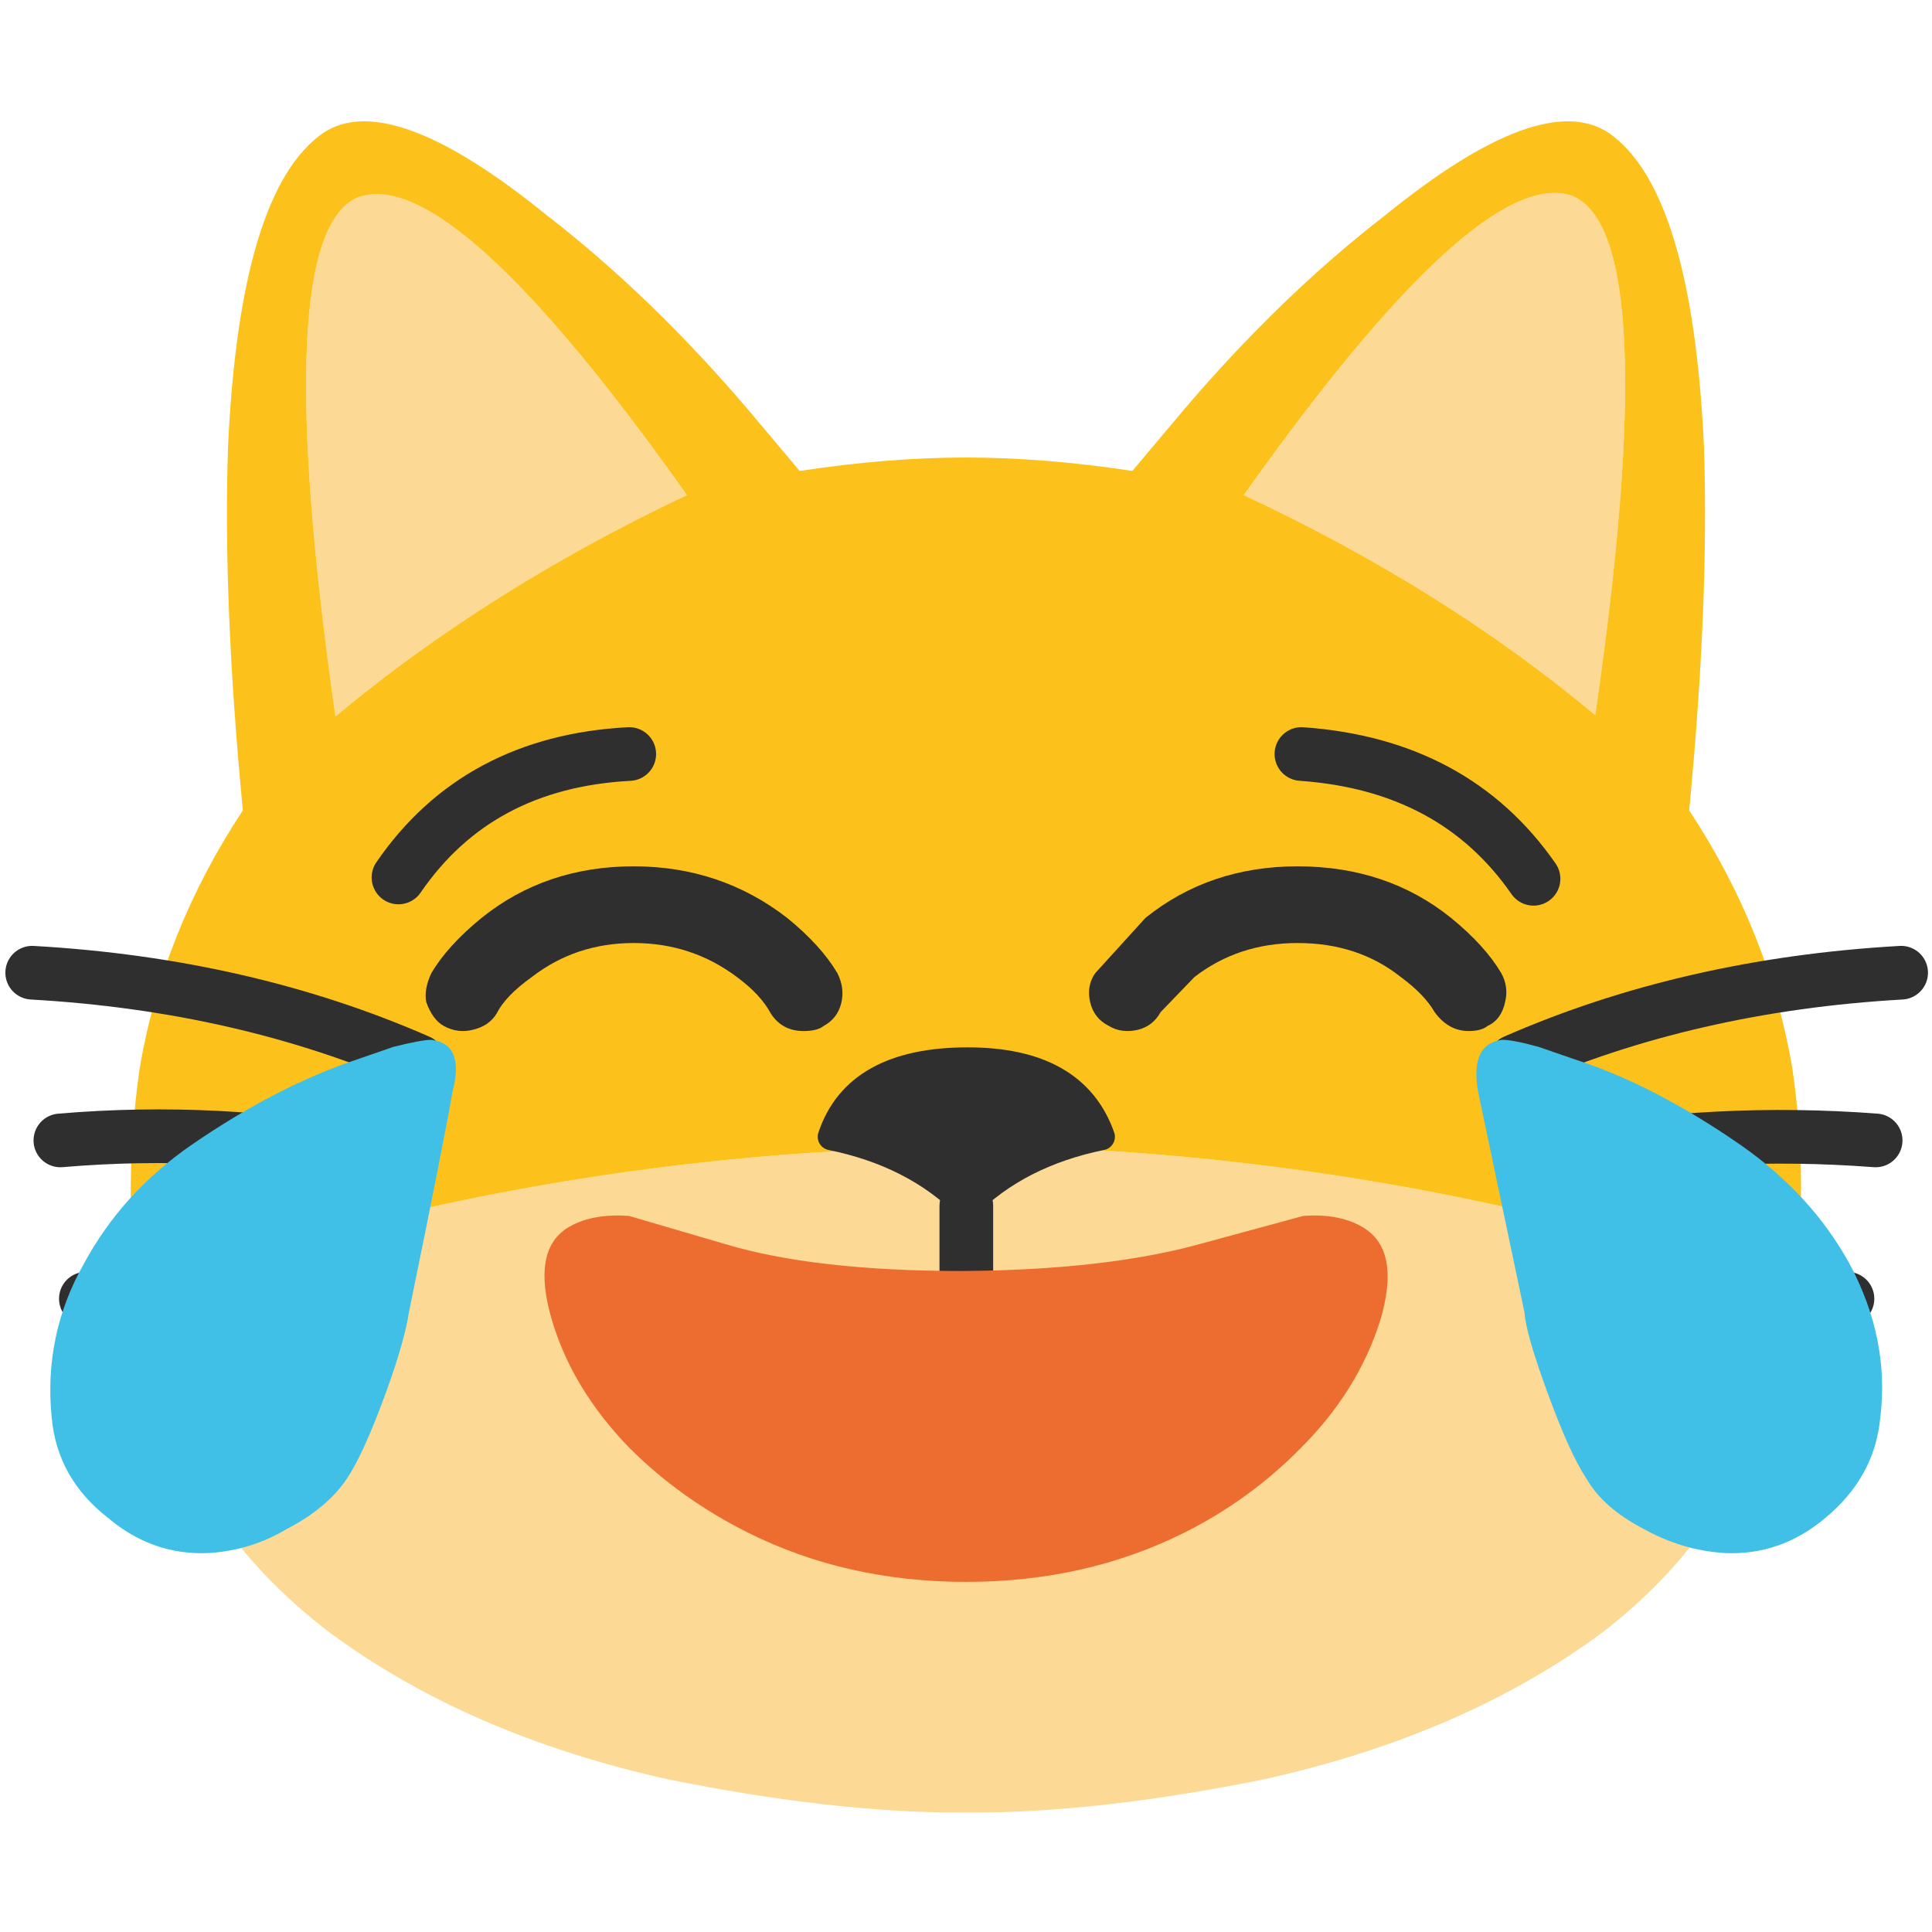
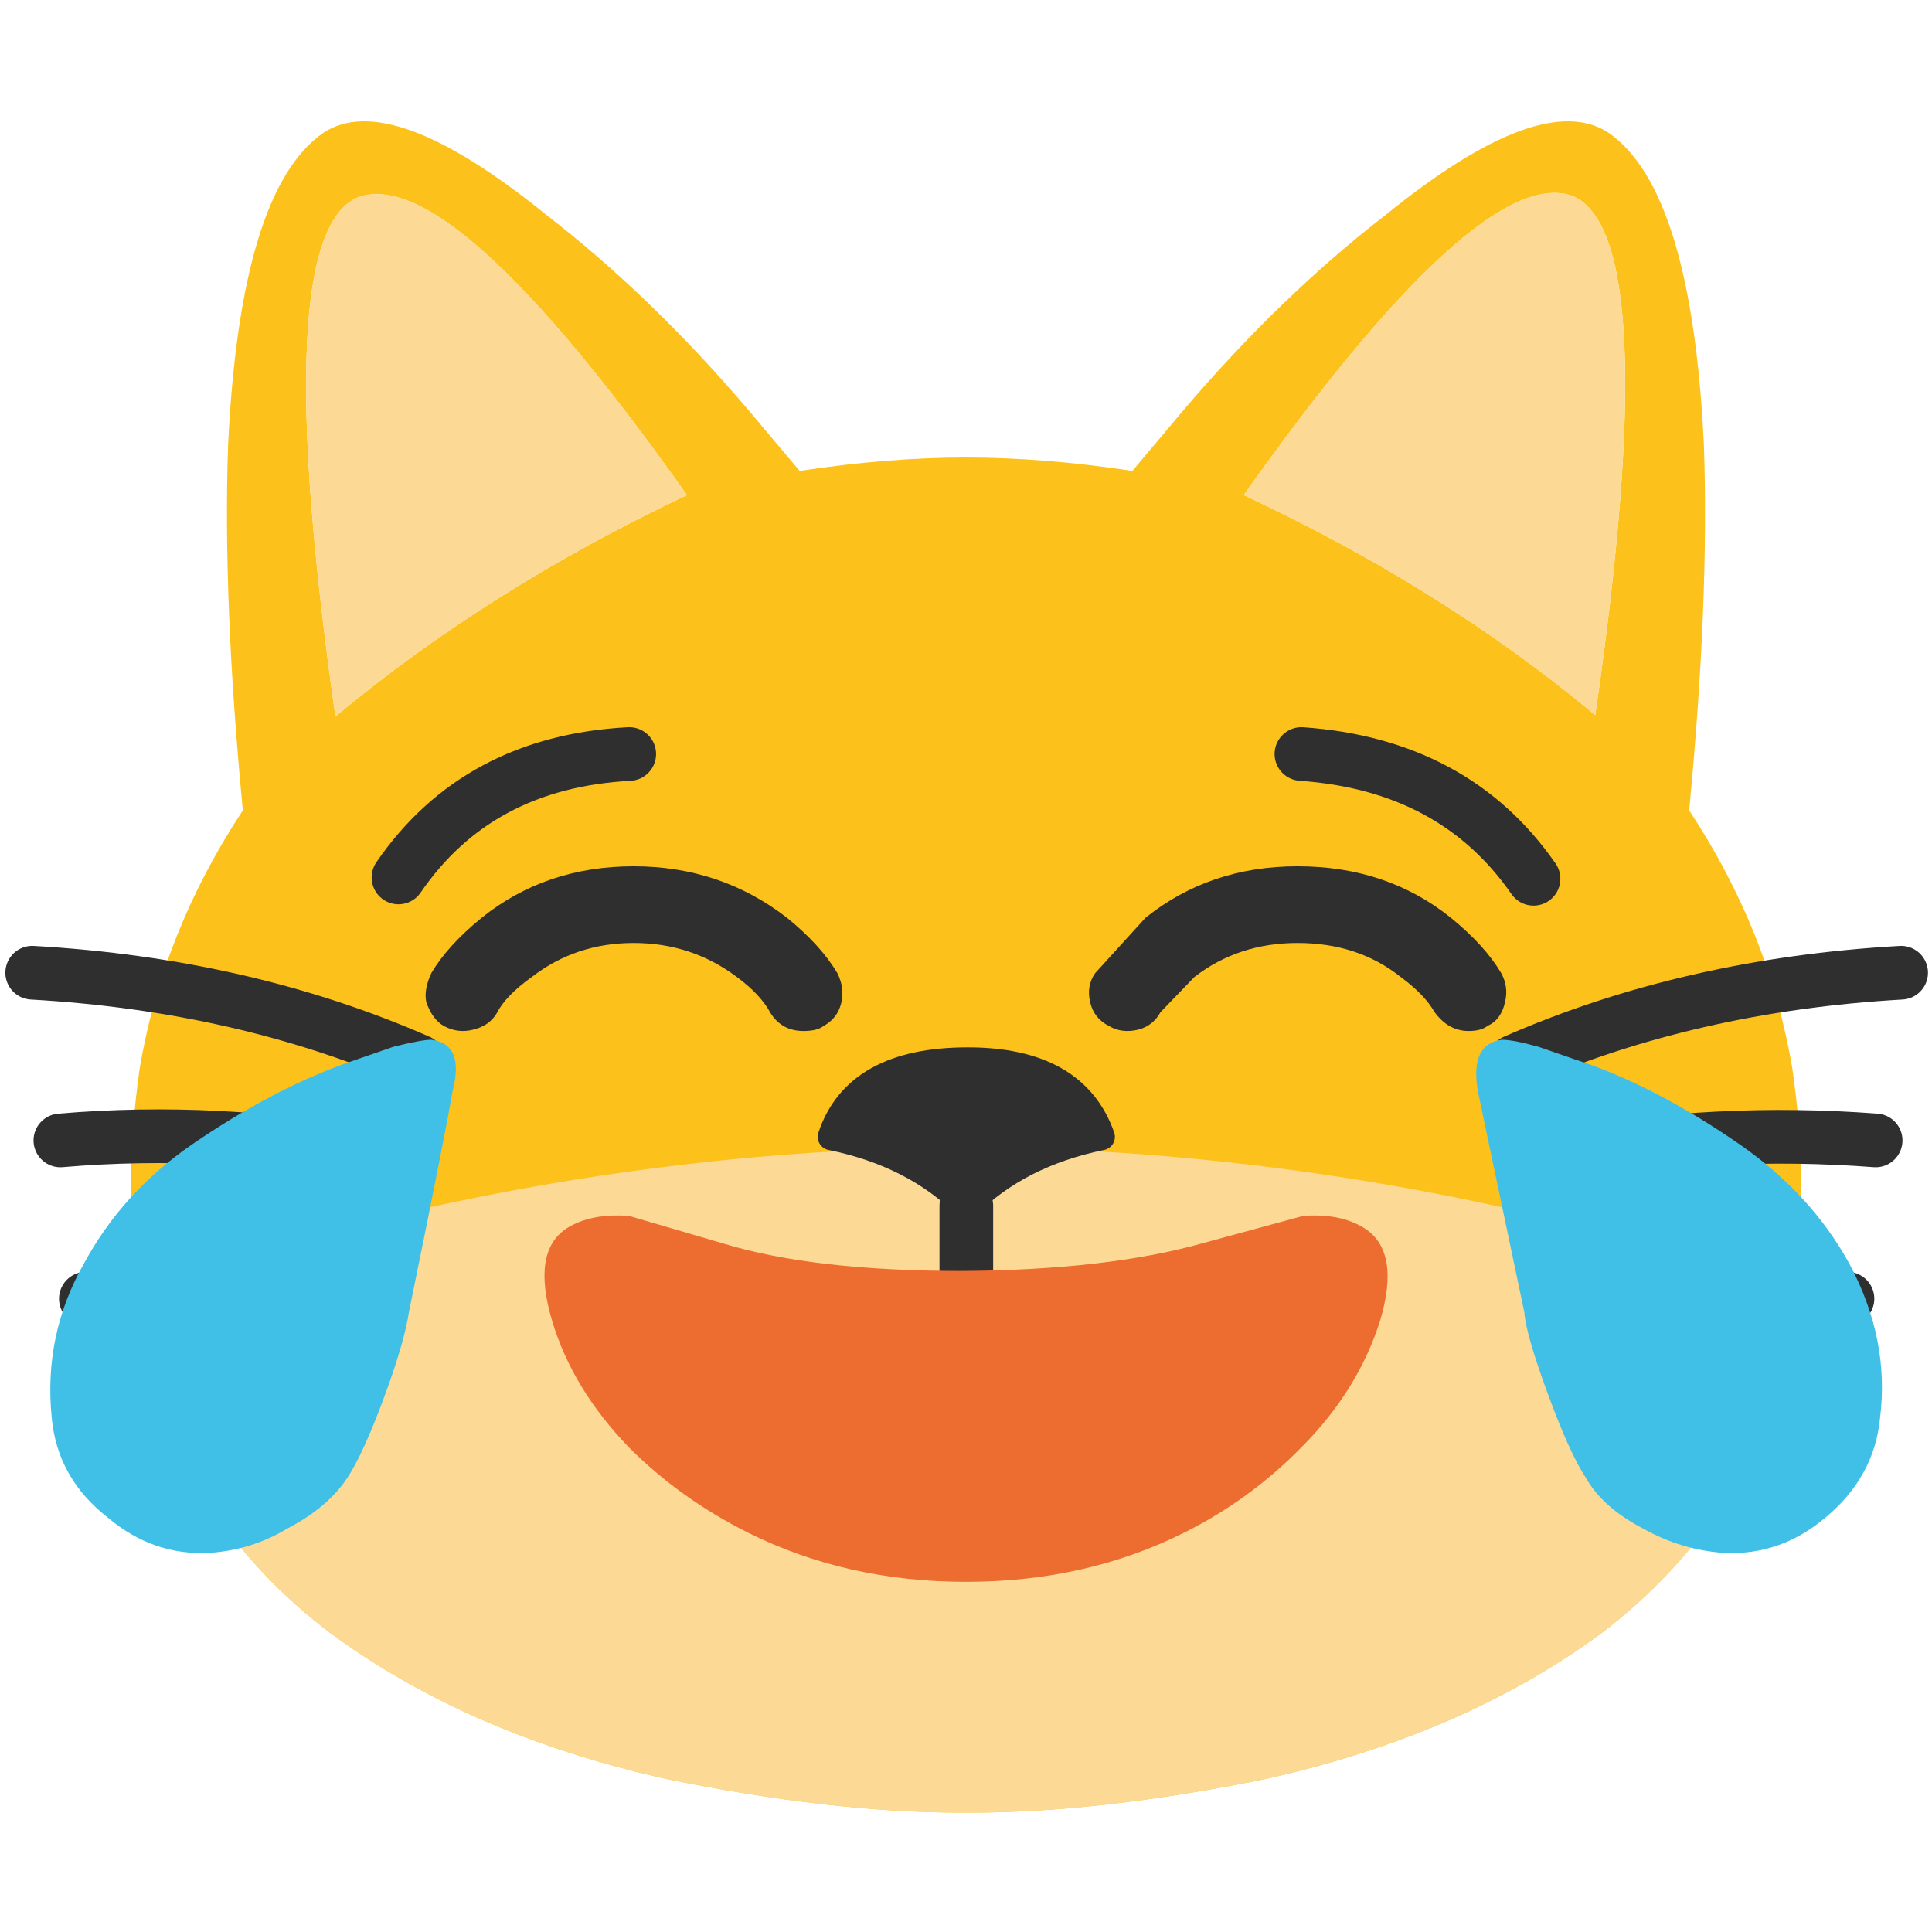
<svg xmlns="http://www.w3.org/2000/svg" xmlns:xlink="http://www.w3.org/1999/xlink" version="1.1" preserveAspectRatio="none" x="0px" y="0px" width="72px" height="72px" viewBox="0 0 72 72">
  <defs>
-     <g id="Layer2_0_FILL">
-       <path fill="#FCD995" stroke="none" d=" M 66.7 48.95 Q 66.808 48.498 66.85 48 51.659 42.829 36 42.7 L 36 42.75 Q 20.35 42.85 5.1 48.05 5.2 48.5 5.25 49 5.7 51.35 6.55 53.6 6.65 53.85 6.75 54.1 7.25 55.1 7.8 56.05 7.85 56.05 7.85 56.1 L 7.85 56.15 Q 9.6 58.8 12.3 60.85 17.45 64.65 24.85 66.3 31 67.55 35.8 67.55 35.9 67.55 36 67.55 36.1 67.55 36.2 67.55 41 67.55 47.15 66.3 54.55 64.65 59.7 60.85 62.376 58.797 64.1 56.1 L 64.15 56.1 Q 64.159 56.074 64.15 56.05 64.764 55.111 65.25 54.1 65.349 53.851 65.45 53.6 66.295 51.344 66.7 48.95 M 25.6 18.45 Q 16.85 6.1 13.35 7.35 9.95 8.75 12.5 26.7 18.2 21.95 25.6 18.45 M 58.6 7.3 Q 55.131 6.079 46.35 18.45 53.811 21.938 59.45 26.65 62.045 8.757 58.6 7.3 Z" />
-       <path fill="#FCC21B" stroke="none" d=" M 59.95 4.95 Q 57.45 3.3 51.65 8 47.7 11.05 44.05 15.35 L 42.2 17.55 Q 38.9 17.05 36 17.05 33.1 17.05 29.8 17.55 L 27.95 15.35 Q 24.3 11.05 20.35 8 14.55 3.3 12.05 4.95 8.95 7.1 8.5 16.6 8.3 22.4 9.05 30.2 6.05 34.75 5.2 39.85 4.6 44.1 5.1 48.05 20.35 42.85 36 42.75 L 36 42.7 Q 51.659 42.829 66.85 48 67.413 44.083 66.8 39.85 65.95 34.75 62.95 30.2 63.7 22.4 63.5 16.6 63.05 7.1 59.95 4.95 M 46.35 18.45 Q 55.131 6.079 58.6 7.3 62.045 8.757 59.45 26.65 53.811 21.938 46.35 18.45 M 13.35 7.35 Q 16.85 6.1 25.6 18.45 18.2 21.95 12.5 26.7 9.95 8.75 13.35 7.35 Z" />
+     <g id="Layer0_0_FILL">
+       <path fill="#FCC21B" stroke="none" d=" M 59.95 4.95 Q 57.45 3.3 51.65 8 47.7 11.05 44.05 15.35 L 42.2 17.55 Q 38.9 17.05 36 17.05 33.1 17.05 29.8 17.55 L 27.95 15.35 Q 24.3 11.05 20.35 8 14.55 3.3 12.05 4.95 8.95 7.1 8.5 16.6 8.3 22.4 9.05 30.2 6.05 34.75 5.2 39.85 4.6 44.1 5.1 48.05 5.2 48.5 5.25 49 5.7 51.35 6.55 53.6 6.65 53.85 6.75 54.1 7.25 55.1 7.8 56.05 7.85 56.05 7.85 56.1 L 7.85 56.15 Q 9.6 58.8 12.3 60.85 17.45 64.65 24.85 66.3 31 67.55 35.8 67.55 35.9 67.55 36 67.55 36.1 67.55 36.2 67.55 41 67.55 47.15 66.3 54.55 64.65 59.7 60.85 62.376 58.797 64.1 56.1 L 64.15 56.1 Q 64.159 56.074 64.15 56.05 64.764 55.111 65.25 54.1 65.349 53.851 65.45 53.6 66.295 51.344 66.7 48.95 66.808 48.498 66.85 48 67.413 44.083 66.8 39.85 65.95 34.75 62.95 30.2 63.7 22.4 63.5 16.6 63.05 7.1 59.95 4.95 M 46.35 18.45 Q 55.131 6.079 58.6 7.3 62.045 8.757 59.45 26.65 53.811 21.938 46.35 18.45 M 12.5 26.7 Q 9.95 8.75 13.35 7.35 16.85 6.1 25.6 18.45 18.2 21.95 12.5 26.7 Z" />
+       <path fill="#FCD995" stroke="none" d=" M 13.35 7.35 Q 9.95 8.75 12.5 26.7 18.2 21.95 25.6 18.45 16.85 6.1 13.35 7.35 M 58.6 7.3 Q 55.131 6.079 46.35 18.45 53.811 21.938 59.45 26.65 62.045 8.757 58.6 7.3 Z" />
    </g>
-     <g id="Layer2_2_FILL">
-       <path fill="#2F2F2F" stroke="none" d=" M 31.2 43.1 Q 34.15 43.7 36 45.55 37.85 43.7 40.8 43.1 39.85 40.4 36.05 40.4 32.1 40.4 31.2 43.1 Z" />
+     <g id="Layer0_0_MEMBER_0_FILL">
+       <path fill="#FCD995" stroke="none" d=" M -24.95 46.55 Q -22.25 44.5 -20.5 41.85 L -20.5 41.8 Q -20.5 41.75 -20.45 41.75 -19.9 40.8 -19.4 39.8 -19.3 39.55 -19.2 39.3 -18.35 37.05 -17.9 34.7 -17.85 34.2 -17.75 33.75 -33 28.55 -48.65 28.45 -64.3 28.55 -79.55 33.75 -79.45 34.2 -79.4 34.7 -78.95 37.05 -78.1 39.3 -78 39.55 -77.9 39.8 -77.4 40.8 -76.85 41.75 -76.8 41.75 -76.8 41.8 L -76.8 41.85 Q -75.05 44.5 -72.35 46.55 -67.2 50.35 -59.8 52 -53.65 53.25 -48.85 53.25 -48.75 53.25 -48.65 53.25 -48.55 53.25 -48.45 53.25 -43.65 53.25 -37.5 52 -30.1 50.35 -24.95 46.55 Z" />
    </g>
-     <g id="Layer1_0_MEMBER_0_MEMBER_0_MEMBER_0_MEMBER_0_FILL">
+     <g id="Layer0_2_FILL">
+       <path fill="#2F2F2F" stroke="none" d=" M 36.05 40.4 Q 32.1 40.4 31.2 43.1 34.15 43.7 36 45.55 37.85 43.7 40.8 43.1 39.85 40.4 36.05 40.4 Z" />
+     </g>
+     <g id="Layer0_3_MEMBER_0_MEMBER_0_MEMBER_0_MEMBER_0_FILL">
      <path fill="#2F2F2F" stroke="none" d=" M 16.75 26.95 Q 15.4 28.05 14.75 29.15 14.45 29.8 14.55 30.3 14.8 31 15.25 31.25 15.8 31.55 16.4 31.4 17.05 31.25 17.35 30.75 17.7 30.05 18.75 29.3 20.5 27.95 22.8 27.95 25.1 27.95 26.9 29.3 27.85 30 28.25 30.75 28.7 31.45 29.55 31.45 30.1 31.45 30.35 31.25 30.9 30.95 31.05 30.35 31.2 29.75 30.9 29.15 30.25 28.05 28.9 26.95 26.25 24.9 22.8 24.9 19.3 24.9 16.75 26.95 Z" />
    </g>
-     <g id="Layer1_0_MEMBER_1_MEMBER_0_MEMBER_0_MEMBER_0_FILL">
+     <g id="Layer0_3_MEMBER_1_MEMBER_0_MEMBER_0_MEMBER_0_FILL">
      <path fill="#2F2F2F" stroke="none" d=" M 57.3 29.15 Q 56.65 28.05 55.3 26.95 52.75 24.9 49.2 24.9 45.7 24.9 43.15 26.95 L 41.15 29.15 Q 40.8 29.65 40.95 30.3 41.1 30.95 41.7 31.25 42.2 31.55 42.85 31.4 43.45 31.25 43.75 30.7 L 45.1 29.3 Q 46.85 27.95 49.2 27.95 51.6 27.95 53.3 29.3 54.25 30 54.65 30.7 55.2 31.45 56 31.45 56.5 31.45 56.75 31.25 57.3 31 57.45 30.3 57.6 29.7 57.3 29.15 Z" />
    </g>
-     <g id="Layer0_0_MEMBER_0_MEMBER_0_MEMBER_0_FILL">
-       <path fill="#ED6C30" stroke="none" d=" M 56.65 38.75 Q 55.4 37.95 53.45 38.1 L 48.3 39.5 Q 43.35 40.9 35.8 40.95 28.15 40.95 23.5 39.55 L 18.55 38.1 Q 16.55 37.95 15.3 38.75 13.5 39.95 14.55 43.5 15.6 47.05 18.55 50.1 21.2 52.75 24.7 54.5 29.8 57.05 36 57.05 42.2 57.05 47.3 54.5 50.7 52.8 53.35 50.1 56.3 47.15 57.45 43.5 58.5 39.95 56.65 38.75 Z" />
+     <g id="Layer0_4_MEMBER_0_FILL">
+       <path fill="#ED6C30" stroke="none" d=" M 53.45 38.1 L 48.3 39.5 Q 43.35 40.9 35.8 40.95 28.15 40.95 23.5 39.55 L 18.55 38.1 Q 16.55 37.95 15.3 38.75 13.5 39.95 14.55 43.5 15.6 47.05 18.55 50.1 21.2 52.75 24.7 54.5 29.8 57.05 36 57.05 42.2 57.05 47.3 54.5 50.7 52.8 53.35 50.1 56.3 47.15 57.45 43.5 58.5 39.95 56.65 38.75 55.4 37.95 53.45 38.1 Z" />
    </g>
-     <g id="Layer0_2_MEMBER_0_MEMBER_0_MEMBER_0_MEMBER_0_FILL">
+     <g id="Layer0_6_MEMBER_0_MEMBER_0_MEMBER_0_MEMBER_0_FILL">
      <path fill="#40C0E7" stroke="none" d=" M 60.5 34.1 L 59.2 33.65 Q 58.3 33.4 57.9 33.4 56.75 33.55 57.05 35.25 L 58.7 43.1 Q 58.75 43.85 59.5 45.9 60.3 48.1 60.9 49 61.5 50.05 62.95 50.8 64.3 51.55 65.8 51.65 67.8 51.75 69.4 50.4 71.15 48.95 71.35 46.85 71.7 44.05 70.25 41.35 68.9 38.9 66.4 37.15 63.3 35 60.5 34.1 Z" />
    </g>
-     <g id="Layer0_2_MEMBER_1_MEMBER_0_MEMBER_0_MEMBER_0_FILL">
+     <g id="Layer0_6_MEMBER_1_MEMBER_0_MEMBER_0_MEMBER_0_FILL">
      <path fill="#40C0E7" stroke="none" d=" M 14.1 33.4 Q 13.75 33.4 12.75 33.65 L 11.45 34.1 Q 8.6 35.05 5.55 37.15 3.1 38.85 1.75 41.35 0.3 43.9 0.6 46.85 0.8 49 2.6 50.4 4.2 51.75 6.2 51.65 7.7 51.55 8.95 50.8 10.4 50.05 11.1 49 11.7 48.1 12.5 45.9 13.15 44.1 13.3 43.1 14.6 36.75 14.85 35.25 15.3 33.55 14.1 33.4 Z" />
    </g>
-     <path id="Layer2_0_1_STROKES" stroke="#2F2F2F" stroke-width="1" stroke-linejoin="round" stroke-linecap="round" fill="none" d=" M 36 42.725 L 36 42.75" />
-     <path id="Layer2_1_1_STROKES" stroke="#2F2F2F" stroke-width="2" stroke-linejoin="round" stroke-linecap="round" fill="none" d=" M 58.15 43.1 Q 64 42.05 69.9 42.5 M 60.15 47 Q 64.85 47.25 68.85 48.4 M 56.45 39.55 Q 62.95 36.7 70.85 36.25 M 14 43.1 Q 8.1 42 2.25 42.5 M 11.95 47 Q 7.25 47.3 3.2 48.4 M 15.6 39.55 Q 9.1 36.7 1.2 36.25" />
-     <path id="Layer2_2_1_STROKES" stroke="#2F2F2F" stroke-width="1" stroke-linejoin="round" stroke-linecap="round" fill="none" d=" M 30.993 42.382 Q 34.089 43.012 36.031 44.953 37.972 43.012 41.068 42.382 40.071 39.549 36.083 39.549 31.938 39.549 30.993 42.382 Z" />
-     <path id="Layer2_2_2_STROKES" stroke="#2F2F2F" stroke-width="2" stroke-linejoin="round" stroke-linecap="round" fill="none" d=" M 36.031 44.953 L 36.031 48.417" />
-     <path id="Layer0_1_MEMBER_0_MEMBER_0_1_STROKES" stroke="#2F2F2F" stroke-width="2" stroke-linejoin="round" stroke-linecap="round" fill="none" d=" M 48.5 21.35 Q 54.2 21.75 57.15 26 M 23.45 21.35 Q 17.8 21.65 14.85 25.95" />
+     <path id="Layer0_1_1_STROKES" stroke="#2F2F2F" stroke-width="2" stroke-linejoin="round" stroke-linecap="round" fill="none" d=" M 56.45 39.55 Q 62.95 36.7 70.85 36.25 M 60.15 47 Q 64.85 47.25 68.85 48.4 M 58.15 43.1 Q 64 42.05 69.9 42.5 M 15.6 39.55 Q 9.1 36.7 1.2 36.25 M 11.95 47 Q 7.25 47.3 3.2 48.4 M 14 43.1 Q 8.1 42 2.25 42.5" />
+     <path id="Layer0_2_1_STROKES" stroke="#2F2F2F" stroke-width="1" stroke-linejoin="round" stroke-linecap="round" fill="none" d=" M 30.993 42.382 Q 34.089 43.012 36.031 44.953 37.972 43.012 41.068 42.382 40.071 39.549 36.083 39.549 31.938 39.549 30.993 42.382 Z" />
+     <path id="Layer0_2_2_STROKES" stroke="#2F2F2F" stroke-width="2" stroke-linejoin="round" stroke-linecap="round" fill="none" d=" M 36.031 44.953 L 36.031 48.417" />
+     <path id="Layer0_5_MEMBER_0_MEMBER_0_1_STROKES" stroke="#2F2F2F" stroke-width="2" stroke-linejoin="round" stroke-linecap="round" fill="none" d=" M 48.5 21.35 Q 54.2 21.75 57.15 26 M 23.45 21.35 Q 17.8 21.65 14.85 25.95" />
  </defs>
  <g id="Layer_1">
    <g transform="matrix( 1, 0, 0, 1, 0,0) ">
-       <use xlink:href="#Layer2_0_FILL" />
-       <use xlink:href="#Layer2_0_1_STROKES" />
+       <use xlink:href="#Layer0_0_FILL" />
+     </g>
+     <g transform="matrix( 1, 0, 0, 1, 84.65,14.3) ">
+       <use xlink:href="#Layer0_0_MEMBER_0_FILL" />
    </g>
    <g transform="matrix( 1, 0, 0, 1, 0,0) ">
-       <use xlink:href="#Layer2_1_1_STROKES" />
+       <use xlink:href="#Layer0_1_1_STROKES" />
    </g>
    <g transform="matrix( 1.049469, 0, 0, 1.049469, -1.75,-2.85) ">
-       <use xlink:href="#Layer2_2_FILL" />
-       <use xlink:href="#Layer2_2_1_STROKES" transform="matrix( 0.9528503, 0, 0, 0.9528503, 1.65,2.7) " />
-       <use xlink:href="#Layer2_2_2_STROKES" transform="matrix( 0.9528503, 0, 0, 0.9528503, 1.65,2.7) " />
+       <use xlink:href="#Layer0_2_FILL" />
+       <use xlink:href="#Layer0_2_1_STROKES" transform="matrix( 0.9528503, 0, 0, 0.9528503, 1.65,2.7) " />
+       <use xlink:href="#Layer0_2_2_STROKES" transform="matrix( 0.9528503, 0, 0, 0.9528503, 1.65,2.7) " />
+     </g>
+     <g transform="matrix( 0.9371185, 0, 0, 0.9371185, 2.25,8.95) ">
+       <use xlink:href="#Layer0_3_MEMBER_0_MEMBER_0_MEMBER_0_MEMBER_0_FILL" />
+     </g>
+     <g transform="matrix( 0.9371185, 0, 0, 0.9371185, 2.25,8.95) ">
+       <use xlink:href="#Layer0_3_MEMBER_1_MEMBER_0_MEMBER_0_MEMBER_0_FILL" />
+     </g>
+     <g transform="matrix( 0.7195435, 0, 0, 0.7195435, 10.1,17.9) ">
+       <use xlink:href="#Layer0_4_MEMBER_0_FILL" />
+     </g>
+     <g transform="matrix( 1, 0, 0, 1, 0,6.75) ">
+       <use xlink:href="#Layer0_5_MEMBER_0_MEMBER_0_1_STROKES" />
+     </g>
+     <g transform="matrix( 1.047852, 0, 0, 1.047852, -4.7,3.75) ">
+       <use xlink:href="#Layer0_6_MEMBER_0_MEMBER_0_MEMBER_0_MEMBER_0_FILL" />
+     </g>
+     <g transform="matrix( 1.047852, 0, 0, 1.047852, 1.3,3.75) ">
+       <use xlink:href="#Layer0_6_MEMBER_1_MEMBER_0_MEMBER_0_MEMBER_0_FILL" />
    </g>
  </g>
-   <g transform="matrix( 0.9371643, 0, 0, 0.9371643, 2.25,8.95) ">
-     <use xlink:href="#Layer1_0_MEMBER_0_MEMBER_0_MEMBER_0_MEMBER_0_FILL" />
-   </g>
-   <g transform="matrix( 0.9371643, 0, 0, 0.9371643, 2.25,8.95) ">
-     <use xlink:href="#Layer1_0_MEMBER_1_MEMBER_0_MEMBER_0_MEMBER_0_FILL" />
-   </g>
-   <g transform="matrix( 0.719574, 0, 0, 0.719574, 10.1,17.9) ">
-     <use xlink:href="#Layer0_0_MEMBER_0_MEMBER_0_MEMBER_0_FILL" />
-   </g>
-   <g transform="matrix( 1, 0, 0, 1, 0,6.75) ">
-     <use xlink:href="#Layer0_1_MEMBER_0_MEMBER_0_1_STROKES" />
-   </g>
-   <g transform="matrix( 1.047943, 0, 0, 1.047943, -4.7,3.75) ">
-     <use xlink:href="#Layer0_2_MEMBER_0_MEMBER_0_MEMBER_0_MEMBER_0_FILL" />
-   </g>
-   <g transform="matrix( 1.047943, 0, 0, 1.047943, 1.3,3.75) ">
-     <use xlink:href="#Layer0_2_MEMBER_1_MEMBER_0_MEMBER_0_MEMBER_0_FILL" />
-   </g>
</svg>
